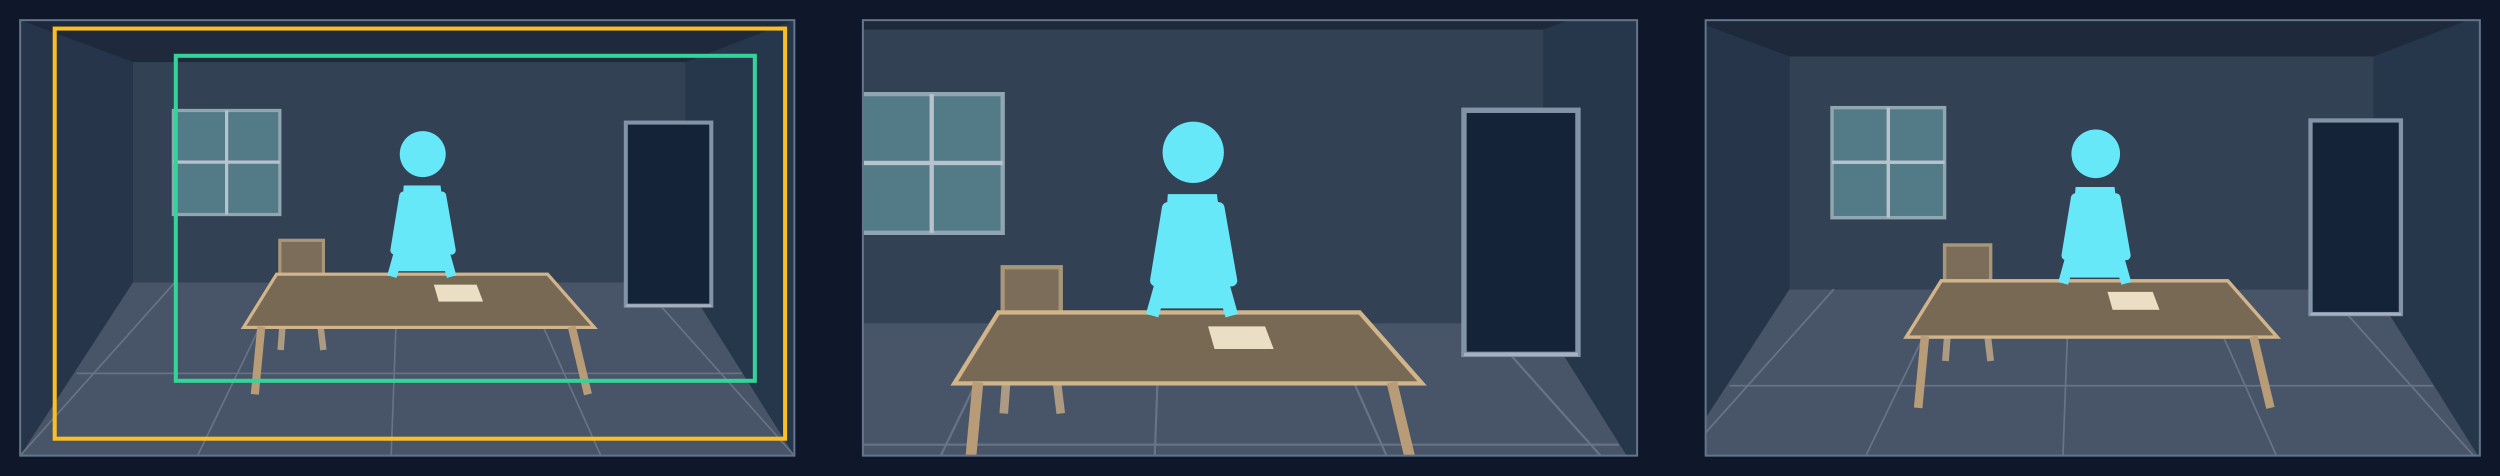
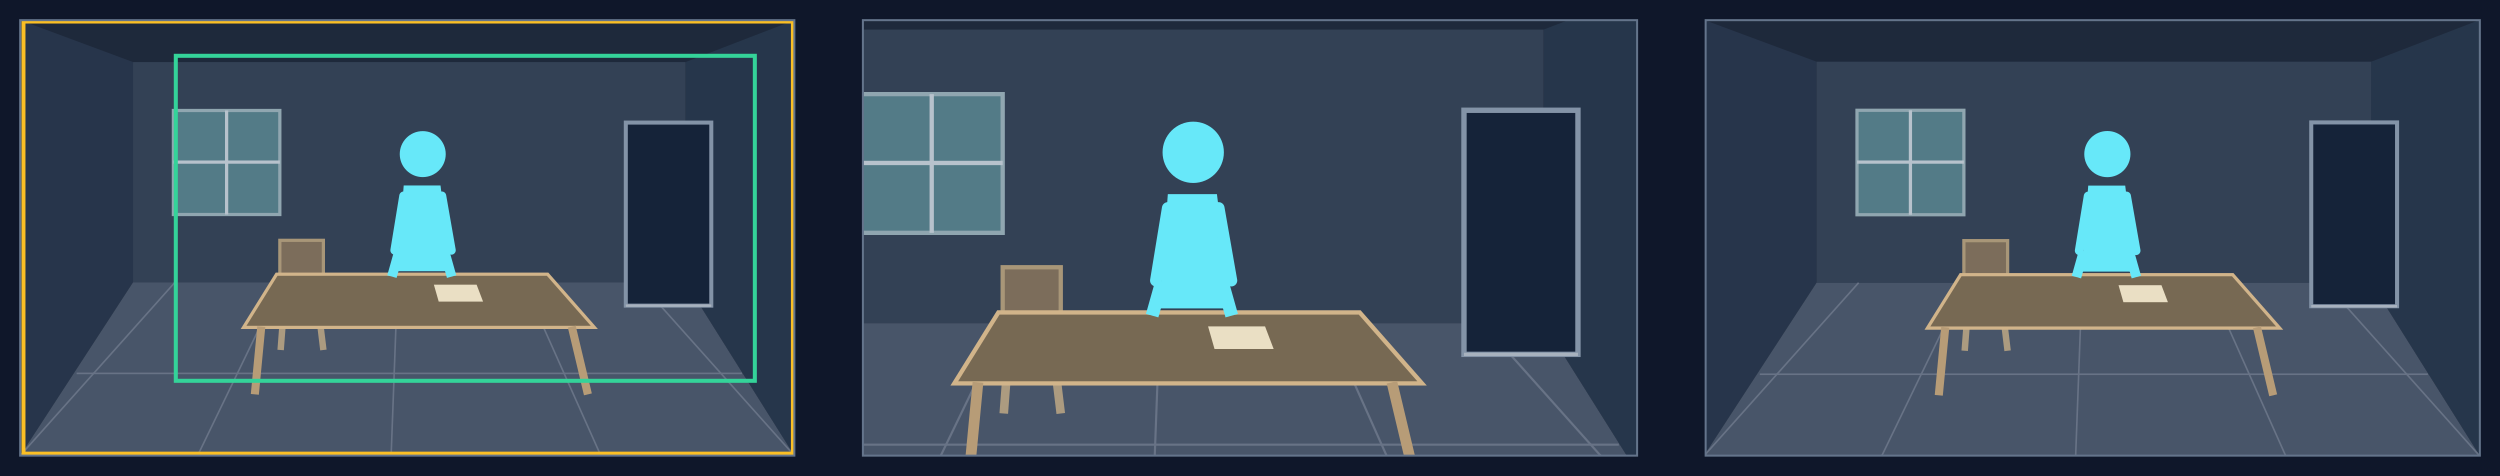
<svg xmlns="http://www.w3.org/2000/svg" width="1240" height="236" viewBox="20 110 1240 236" role="img" aria-labelledby="title desc">
  <rect x="0" y="0" width="1280" height="700" fill="#0f172a" />
  <svg x="30" y="120" width="384" height="216" viewBox="0 0 960 540" overflow="hidden">
    <rect x="0" y="0" width="960" height="540" fill="#1e293b" stroke="none" stroke-width="2" />
    <polygon points="0,0 140,52 140,325 0,540" fill="#27354b" stroke="none" stroke-width="2" />
    <polygon points="960,0 825,52 825,325 960,540" fill="#26364b" stroke="none" stroke-width="2" />
    <rect x="140" y="52" width="685" height="273" fill="#334155" stroke="none" stroke-width="2" />
    <polygon points="140,325 825,325 960,540 0,540" fill="#485569" stroke="none" stroke-width="2" />
    <path d="M0 540 L192.0 325" fill="none" stroke="#687386" stroke-width="2" />
    <path d="M220 540 L324.0 325" fill="none" stroke="#687386" stroke-width="2" />
    <path d="M460 540 L468.0 325" fill="none" stroke="#687386" stroke-width="2" />
    <path d="M720 540 L624.0 325" fill="none" stroke="#687386" stroke-width="2" />
    <path d="M960 540 L768.0 325" fill="none" stroke="#687386" stroke-width="2" />
    <path d="M70 438 L895 438" fill="none" stroke="#687386" stroke-width="2" />
    <rect x="190" y="112" width="132" height="129" fill="#537b87" stroke="#90a6b0" stroke-width="4" />
    <path d="M256 112 L256 241" fill="none" stroke="#b7c2cc" stroke-width="4" />
    <path d="M190 176 L322 176" fill="none" stroke="#b7c2cc" stroke-width="4" />
    <rect x="751" y="127" width="106" height="227" fill="#152339" stroke="#8393a7" stroke-width="5" />
    <path d="M751 354 L857 354" fill="none" stroke="#a8b2be" stroke-width="3" />
    <rect x="322" y="273" width="54" height="70" fill="#7c6d5b" stroke="#a89678" stroke-width="4" />
    <path d="M328 343 L323 409" fill="none" stroke="#ac9b80" stroke-width="8" />
    <path d="M368 343 L376 409" fill="none" stroke="#ac9b80" stroke-width="8" />
    <circle cx="499.2" cy="166.104" r="28.512" fill="#67e8f9" />
    <polygon points="475.584,204.984 521.242,204.984 534.624,311.256 467.712,311.256" fill="#67e8f9" stroke="none" stroke-width="2" />
    <path d="M475.584 217.944 L464.563 285.336 M522.816 217.944 L534.624 285.336" fill="none" stroke="#67e8f9" stroke-width="11.021" stroke-linecap="round" />
    <polygon points="318,315 654,315 712,381 277,381" fill="#776953" stroke="#d1b48a" stroke-width="4" />
    <path d="M299 380 L291 464" fill="none" stroke="#b79c77" stroke-width="10" />
    <path d="M684 380 L704 464" fill="none" stroke="#b79c77" stroke-width="10" />
    <path d="M470 286 L461 318" fill="none" stroke="#67e8f9" stroke-width="12" />
    <path d="M526 286 L535 318" fill="none" stroke="#67e8f9" stroke-width="12" />
    <polygon points="513,328 566,328 574,349 519,349" fill="#eadfc4" stroke="none" stroke-width="2" />
    <rect x="193.0" y="44.2" width="718.0" height="403.0" fill="none" stroke="#34d399" stroke-width="5" />
-     <rect x="42.853" y="10.417" width="905.684" height="508.572" fill="none" stroke="#fbbf24" stroke-width="5" />
+     <rect x="4.076" y="1.692" width="954.155" height="535.837" fill="none" stroke="#fbbf24" stroke-width="5" />
  </svg>
  <rect x="30" y="120" width="384" height="216" fill="none" stroke="#64748b" stroke-width="1" />
  <svg x="448" y="120" width="384" height="216" viewBox="192.0 43.2 720.0 405.0" overflow="hidden">
    <rect x="0" y="0" width="960" height="540" fill="#1e293b" stroke="none" stroke-width="2" />
    <polygon points="0,0 140,52 140,325 0,540" fill="#27354b" stroke="none" stroke-width="2" />
    <polygon points="960,0 825,52 825,325 960,540" fill="#26364b" stroke="none" stroke-width="2" />
    <rect x="140" y="52" width="685" height="273" fill="#334155" stroke="none" stroke-width="2" />
    <polygon points="140,325 825,325 960,540 0,540" fill="#485569" stroke="none" stroke-width="2" />
    <path d="M0 540 L192.0 325" fill="none" stroke="#687386" stroke-width="2" />
    <path d="M220 540 L324.0 325" fill="none" stroke="#687386" stroke-width="2" />
    <path d="M460 540 L468.0 325" fill="none" stroke="#687386" stroke-width="2" />
    <path d="M720 540 L624.0 325" fill="none" stroke="#687386" stroke-width="2" />
    <path d="M960 540 L768.0 325" fill="none" stroke="#687386" stroke-width="2" />
    <path d="M70 438 L895 438" fill="none" stroke="#687386" stroke-width="2" />
    <rect x="190" y="112" width="132" height="129" fill="#537b87" stroke="#90a6b0" stroke-width="4" />
    <path d="M256 112 L256 241" fill="none" stroke="#b7c2cc" stroke-width="4" />
    <path d="M190 176 L322 176" fill="none" stroke="#b7c2cc" stroke-width="4" />
    <rect x="751" y="127" width="106" height="227" fill="#152339" stroke="#8393a7" stroke-width="5" />
    <path d="M751 354 L857 354" fill="none" stroke="#a8b2be" stroke-width="3" />
    <rect x="322" y="273" width="54" height="70" fill="#7c6d5b" stroke="#a89678" stroke-width="4" />
    <path d="M328 343 L323 409" fill="none" stroke="#ac9b80" stroke-width="8" />
    <path d="M368 343 L376 409" fill="none" stroke="#ac9b80" stroke-width="8" />
    <circle cx="499.2" cy="166.104" r="28.512" fill="#67e8f9" />
    <polygon points="475.584,204.984 521.242,204.984 534.624,311.256 467.712,311.256" fill="#67e8f9" stroke="none" stroke-width="2" />
    <path d="M475.584 217.944 L464.563 285.336 M522.816 217.944 L534.624 285.336" fill="none" stroke="#67e8f9" stroke-width="11.021" stroke-linecap="round" />
    <polygon points="318,315 654,315 712,381 277,381" fill="#776953" stroke="#d1b48a" stroke-width="4" />
    <path d="M299 380 L291 464" fill="none" stroke="#b79c77" stroke-width="10" />
    <path d="M684 380 L704 464" fill="none" stroke="#b79c77" stroke-width="10" />
    <path d="M470 286 L461 318" fill="none" stroke="#67e8f9" stroke-width="12" />
    <path d="M526 286 L535 318" fill="none" stroke="#67e8f9" stroke-width="12" />
    <polygon points="513,328 566,328 574,349 519,349" fill="#eadfc4" stroke="none" stroke-width="2" />
  </svg>
  <rect x="448" y="120" width="384" height="216" fill="none" stroke="#64748b" stroke-width="1" />
-   <svg x="866" y="120" width="384" height="216" viewBox="41.853 9.417 907.684 510.572" overflow="hidden">
+   <svg x="866" y="120" width="384" height="216" viewBox="3.076 0.692 956.155 537.837" overflow="hidden">
    <rect x="0" y="0" width="960" height="540" fill="#1e293b" stroke="none" stroke-width="2" />
    <polygon points="0,0 140,52 140,325 0,540" fill="#27354b" stroke="none" stroke-width="2" />
    <polygon points="960,0 825,52 825,325 960,540" fill="#26364b" stroke="none" stroke-width="2" />
    <rect x="140" y="52" width="685" height="273" fill="#334155" stroke="none" stroke-width="2" />
    <polygon points="140,325 825,325 960,540 0,540" fill="#485569" stroke="none" stroke-width="2" />
    <path d="M0 540 L192.0 325" fill="none" stroke="#687386" stroke-width="2" />
    <path d="M220 540 L324.0 325" fill="none" stroke="#687386" stroke-width="2" />
    <path d="M460 540 L468.0 325" fill="none" stroke="#687386" stroke-width="2" />
    <path d="M720 540 L624.0 325" fill="none" stroke="#687386" stroke-width="2" />
    <path d="M960 540 L768.0 325" fill="none" stroke="#687386" stroke-width="2" />
    <path d="M70 438 L895 438" fill="none" stroke="#687386" stroke-width="2" />
    <rect x="190" y="112" width="132" height="129" fill="#537b87" stroke="#90a6b0" stroke-width="4" />
    <path d="M256 112 L256 241" fill="none" stroke="#b7c2cc" stroke-width="4" />
    <path d="M190 176 L322 176" fill="none" stroke="#b7c2cc" stroke-width="4" />
    <rect x="751" y="127" width="106" height="227" fill="#152339" stroke="#8393a7" stroke-width="5" />
    <path d="M751 354 L857 354" fill="none" stroke="#a8b2be" stroke-width="3" />
    <rect x="322" y="273" width="54" height="70" fill="#7c6d5b" stroke="#a89678" stroke-width="4" />
    <path d="M328 343 L323 409" fill="none" stroke="#ac9b80" stroke-width="8" />
    <path d="M368 343 L376 409" fill="none" stroke="#ac9b80" stroke-width="8" />
    <circle cx="499.2" cy="166.104" r="28.512" fill="#67e8f9" />
    <polygon points="475.584,204.984 521.242,204.984 534.624,311.256 467.712,311.256" fill="#67e8f9" stroke="none" stroke-width="2" />
    <path d="M475.584 217.944 L464.563 285.336 M522.816 217.944 L534.624 285.336" fill="none" stroke="#67e8f9" stroke-width="11.021" stroke-linecap="round" />
    <polygon points="318,315 654,315 712,381 277,381" fill="#776953" stroke="#d1b48a" stroke-width="4" />
    <path d="M299 380 L291 464" fill="none" stroke="#b79c77" stroke-width="10" />
    <path d="M684 380 L704 464" fill="none" stroke="#b79c77" stroke-width="10" />
    <path d="M470 286 L461 318" fill="none" stroke="#67e8f9" stroke-width="12" />
    <path d="M526 286 L535 318" fill="none" stroke="#67e8f9" stroke-width="12" />
    <polygon points="513,328 566,328 574,349 519,349" fill="#eadfc4" stroke="none" stroke-width="2" />
  </svg>
  <rect x="866" y="120" width="384" height="216" fill="none" stroke="#64748b" stroke-width="1" />
</svg>
